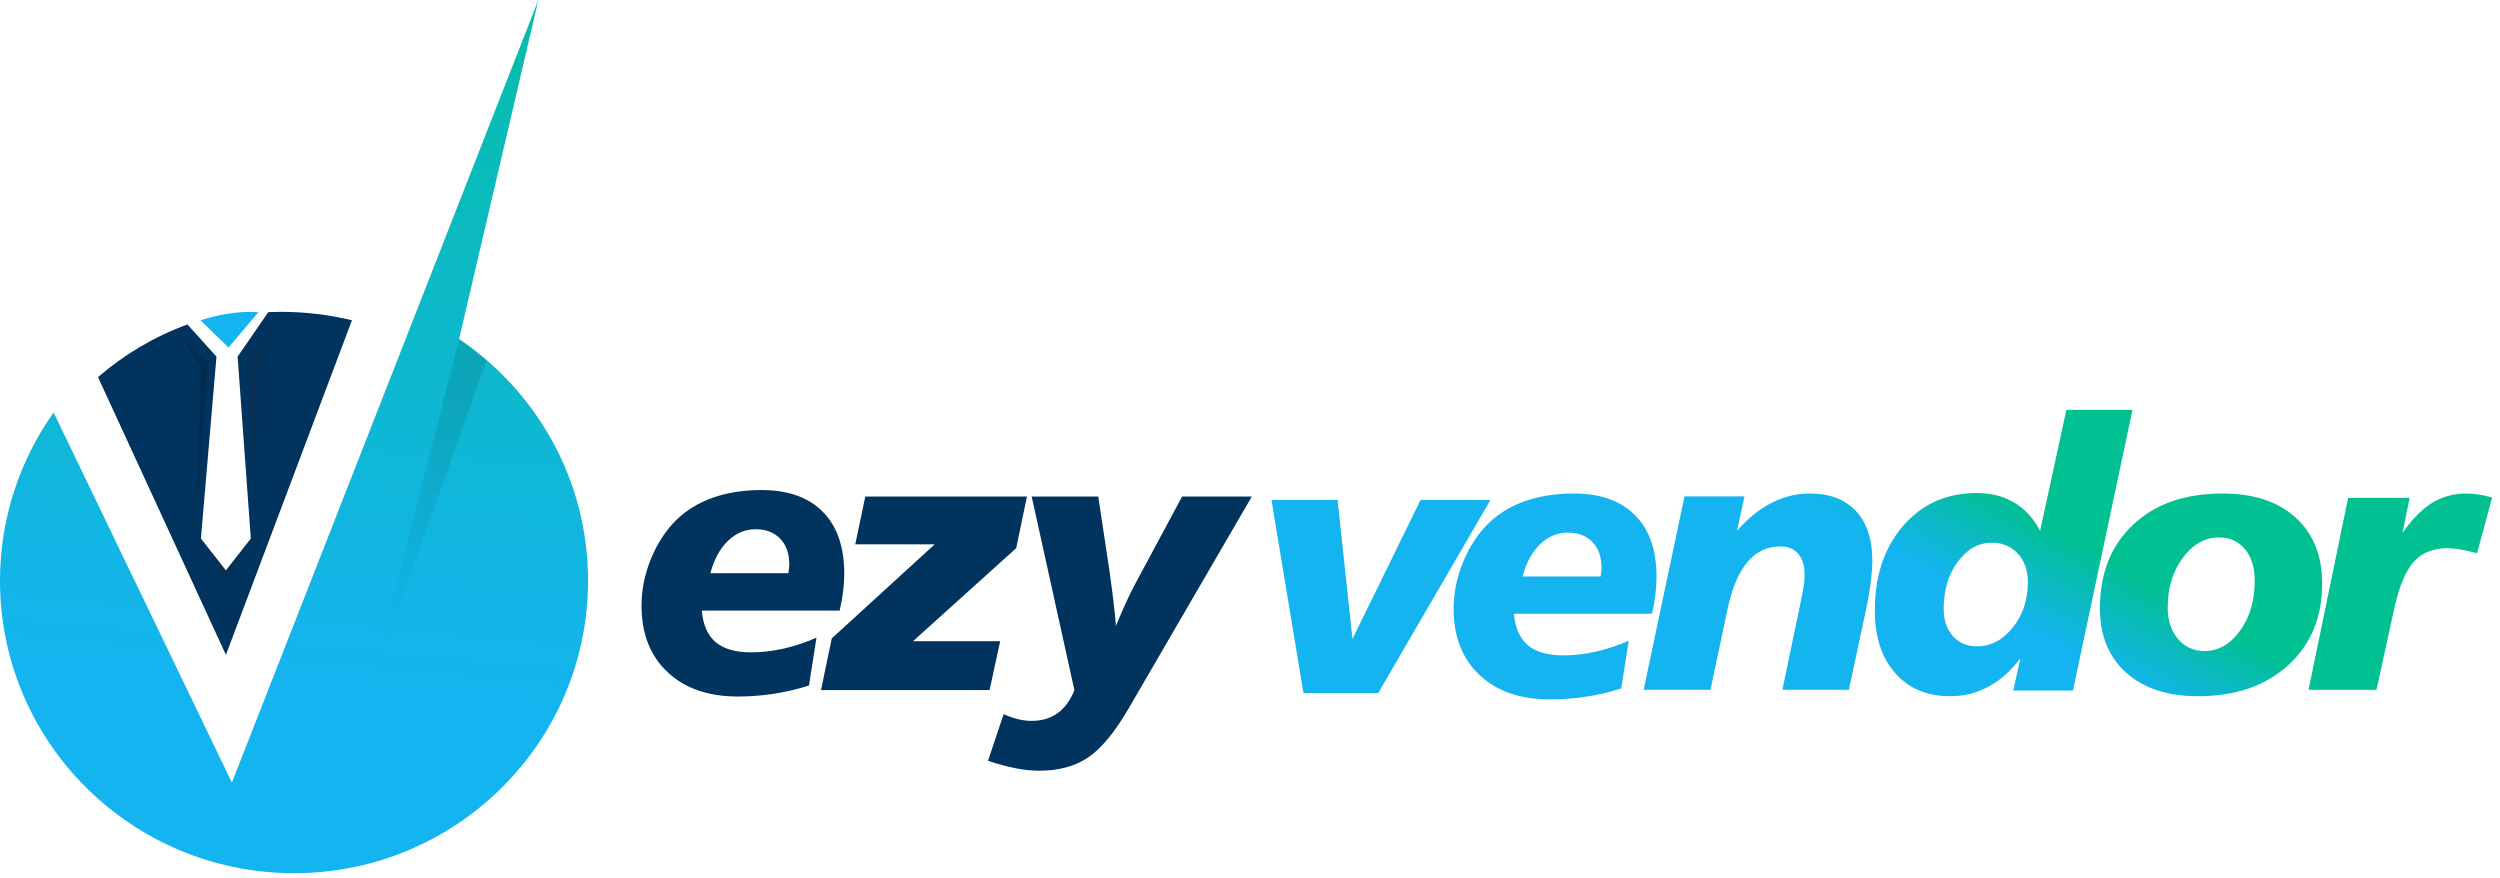
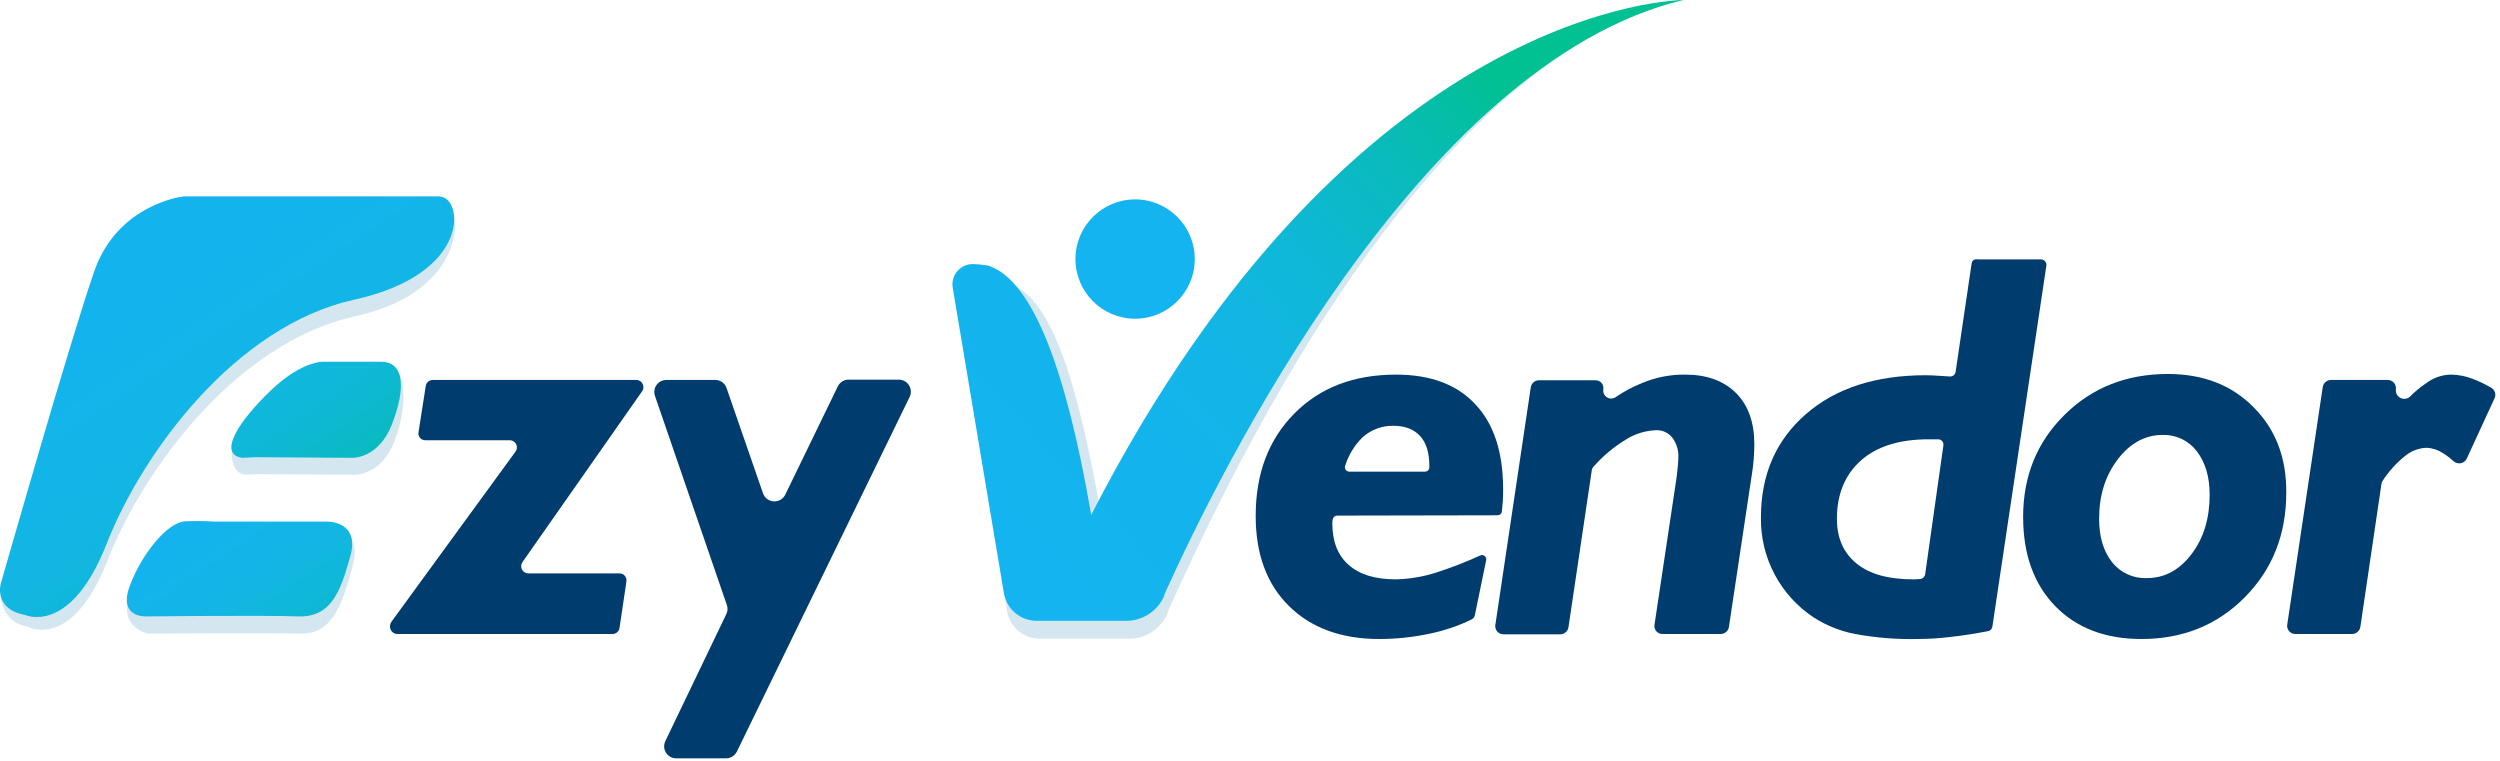
- <svg xmlns="http://www.w3.org/2000/svg" width="168px" height="59px" viewBox="0 0 168 59" version="1.1">
+ <svg xmlns="http://www.w3.org/2000/svg" width="207px" height="63px" viewBox="0 0 207 63" version="1.1">
  <defs>
-     <linearGradient x1="66.452%" y1="45.732%" x2="52.177%" y2="51.592%" id="linearGradient-1">
-       <stop stop-color="#01C092" offset="0%" />
+     <linearGradient x1="90.433%" y1="5.151%" x2="-0.646%" y2="76.722%" id="linearGradient-1">
+       <stop stop-color="#01C092" offset="15%" />
+       <stop stop-color="#04BEA3" offset="21%" />
+       <stop stop-color="#0ABABF" offset="33%" />
+       <stop stop-color="#0EB8D4" offset="46%" />
+       <stop stop-color="#12B6E4" offset="60%" />
+       <stop stop-color="#13B4ED" offset="77%" />
      <stop stop-color="#14B4F0" offset="100%" />
    </linearGradient>
-     <linearGradient x1="57.462%" y1="-25.834%" x2="50.988%" y2="78.281%" id="linearGradient-2">
-       <stop stop-color="#01C092" offset="0%" />
+     <linearGradient x1="141.421%" y1="412.526%" x2="10.711%" y2="281.342%" id="linearGradient-2">
+       <stop stop-color="#01C092" offset="15%" />
+       <stop stop-color="#04BEA3" offset="21%" />
+       <stop stop-color="#0ABABF" offset="33%" />
+       <stop stop-color="#0EB8D4" offset="46%" />
+       <stop stop-color="#12B6E4" offset="60%" />
+       <stop stop-color="#13B4ED" offset="77%" />
      <stop stop-color="#14B4F0" offset="100%" />
    </linearGradient>
-     <linearGradient x1="52.844%" y1="15.931%" x2="44.46%" y2="91.382%" id="linearGradient-3">
-       <stop stop-color="#000000" stop-opacity="0.101" offset="0%" />
-       <stop stop-color="#000000" stop-opacity="0" offset="100%" />
+     <linearGradient x1="106.991%" y1="152.526%" x2="-3.025%" y2="0.111%" id="linearGradient-3">
+       <stop stop-color="#01C092" offset="15%" />
+       <stop stop-color="#04BEA3" offset="21%" />
+       <stop stop-color="#0ABABF" offset="33%" />
+       <stop stop-color="#0EB8D4" offset="46%" />
+       <stop stop-color="#12B6E4" offset="60%" />
+       <stop stop-color="#13B4ED" offset="77%" />
+       <stop stop-color="#14B4F0" offset="100%" />
+     </linearGradient>
+     <linearGradient x1="106.984%" y1="152.519%" x2="-3.032%" y2="0.104%" id="linearGradient-4">
+       <stop stop-color="#01C092" offset="15%" />
+       <stop stop-color="#04BEA3" offset="21%" />
+       <stop stop-color="#0ABABF" offset="33%" />
+       <stop stop-color="#0EB8D4" offset="46%" />
+       <stop stop-color="#12B6E4" offset="60%" />
+       <stop stop-color="#13B4ED" offset="77%" />
+       <stop stop-color="#14B4F0" offset="100%" />
+     </linearGradient>
+     <linearGradient x1="220.265%" y1="100.332%" x2="-0.696%" y2="-39.237%" id="linearGradient-5">
+       <stop stop-color="#01C092" offset="15%" />
+       <stop stop-color="#04BEA3" offset="21%" />
+       <stop stop-color="#0ABABF" offset="33%" />
+       <stop stop-color="#0EB8D4" offset="46%" />
+       <stop stop-color="#12B6E4" offset="60%" />
+       <stop stop-color="#13B4ED" offset="77%" />
+       <stop stop-color="#14B4F0" offset="100%" />
+     </linearGradient>
+     <linearGradient x1="187.489%" y1="168.036%" x2="-106.226%" y2="-80.527%" id="linearGradient-6">
+       <stop stop-color="#01C092" offset="15%" />
+       <stop stop-color="#04BEA3" offset="21%" />
+       <stop stop-color="#0ABABF" offset="33%" />
+       <stop stop-color="#0EB8D4" offset="46%" />
+       <stop stop-color="#12B6E4" offset="60%" />
+       <stop stop-color="#13B4ED" offset="77%" />
+       <stop stop-color="#14B4F0" offset="100%" />
    </linearGradient>
  </defs>
  <g id="Page-1" stroke="none" stroke-width="1" fill="none" fill-rule="evenodd">
-     <g id="Email-Template" transform="translate(-236, -830)">
-       <g id="Group-2-Copy-2" transform="translate(236, 830)">
-         <path d="M105.754,33.164 C107.539,33.164 108.913,33.649 109.875,34.62 C110.838,35.59 111.319,36.971 111.319,38.763 C111.319,39.133 111.294,39.526 111.245,39.941 C111.196,40.357 111.118,40.79 111.012,41.242 L101.737,41.242 C101.819,42.196 102.13,42.901 102.671,43.358 C103.211,43.814 104.005,44.042 105.054,44.042 C105.766,44.042 106.497,43.958 107.246,43.789 C107.996,43.621 108.731,43.376 109.451,43.055 L108.948,46.262 C108.178,46.509 107.392,46.694 106.589,46.817 C105.787,46.94 104.98,47.002 104.169,47.002 C102.171,47.002 100.59,46.455 99.428,45.362 C98.265,44.268 97.683,42.784 97.683,40.91 C97.683,39.857 97.892,38.819 98.31,37.795 C98.727,36.772 99.288,35.906 99.993,35.199 C100.681,34.525 101.51,34.017 102.48,33.676 C103.451,33.335 104.542,33.164 105.754,33.164 Z M143.303,27.543 L139.303,46.405 L135.29,46.405 L135.769,44.244 C135.139,45.079 134.427,45.711 133.633,46.141 C132.84,46.571 131.977,46.786 131.044,46.786 C129.498,46.786 128.269,46.268 127.356,45.232 C126.444,44.197 125.988,42.795 125.988,41.026 C125.988,38.693 126.624,36.794 127.896,35.328 C129.169,33.863 130.819,33.13 132.848,33.13 C133.797,33.13 134.633,33.345 135.357,33.775 C136.081,34.205 136.66,34.837 137.094,35.672 L138.861,27.543 L143.303,27.543 Z M149.369,33.164 C151.445,33.164 153.077,33.703 154.266,34.781 C155.454,35.859 156.049,37.341 156.049,39.228 C156.049,41.49 155.288,43.315 153.765,44.703 C152.243,46.092 150.228,46.786 147.721,46.786 C145.669,46.786 144.055,46.259 142.879,45.205 C141.703,44.152 141.115,42.711 141.115,40.881 C141.115,38.529 141.857,36.655 143.343,35.259 C144.829,33.862 146.837,33.164 149.369,33.164 Z M89.885,33.597 L90.886,42.935 L95.462,33.597 L100.16,33.597 L92.618,46.57 L87.591,46.57 L85.443,33.597 L89.885,33.597 Z M121.621,33.164 C122.956,33.164 123.989,33.557 124.721,34.344 C125.454,35.13 125.82,36.236 125.82,37.662 C125.82,38.095 125.781,38.608 125.704,39.203 C125.627,39.797 125.507,40.47 125.344,41.219 L124.245,46.353 L119.778,46.353 L121.121,39.899 C121.17,39.655 121.206,39.427 121.231,39.215 C121.255,39.003 121.267,38.803 121.267,38.616 C121.267,38.013 121.125,37.546 120.84,37.216 C120.555,36.886 120.156,36.721 119.644,36.721 C118.757,36.721 118.018,37.07 117.428,37.766 C116.839,38.463 116.393,39.516 116.092,40.926 L114.945,46.353 L110.453,46.353 L113.199,33.36 L117.227,33.36 L116.727,35.67 C117.451,34.839 118.224,34.214 119.046,33.794 C119.868,33.374 120.726,33.164 121.621,33.164 Z M165.752,33.164 C166.016,33.164 166.288,33.187 166.568,33.231 C166.849,33.276 167.15,33.343 167.472,33.433 L166.457,37.178 C166.036,37.064 165.663,36.979 165.337,36.922 C165.011,36.865 164.729,36.837 164.49,36.837 C163.524,36.837 162.77,37.134 162.225,37.727 C161.681,38.321 161.243,39.346 160.914,40.802 L159.701,46.353 L155.135,46.353 L157.795,33.457 L161.928,33.457 L161.446,35.812 C162.105,34.876 162.774,34.201 163.45,33.786 C164.127,33.372 164.894,33.164 165.752,33.164 Z M149.113,36.116 C148.169,36.116 147.359,36.574 146.683,37.488 C146.007,38.403 145.669,39.518 145.669,40.832 C145.669,41.69 145.899,42.39 146.359,42.933 C146.819,43.476 147.411,43.748 148.136,43.748 C149.072,43.748 149.87,43.295 150.529,42.388 C151.189,41.482 151.518,40.363 151.518,39.032 C151.518,38.142 151.301,37.433 150.865,36.906 C150.43,36.38 149.846,36.116 149.113,36.116 Z M133.854,36.47 C132.954,36.47 132.189,36.898 131.559,37.754 C130.929,38.609 130.615,39.667 130.615,40.928 C130.615,41.673 130.819,42.277 131.228,42.739 C131.637,43.202 132.177,43.433 132.848,43.433 C133.781,43.433 134.584,43.012 135.259,42.168 C135.934,41.325 136.272,40.306 136.272,39.111 C136.272,38.325 136.047,37.688 135.597,37.201 C135.147,36.714 134.566,36.47 133.854,36.47 Z M105.361,35.791 C104.657,35.791 104.034,36.052 103.494,36.574 C102.953,37.097 102.56,37.818 102.314,38.739 L107.56,38.739 C107.584,38.574 107.601,38.449 107.609,38.363 C107.617,38.276 107.621,38.2 107.621,38.134 C107.621,37.411 107.416,36.84 107.007,36.42 C106.597,36.001 106.049,35.791 105.361,35.791 Z" id="Combined-Shape" fill="url(#linearGradient-1)" />
-         <path d="M73.803,33.365 L74.586,38.567 L74.586,38.616 C74.782,39.957 74.916,41.106 74.99,42.063 C75.218,41.507 75.438,40.996 75.65,40.53 C75.862,40.063 76.058,39.663 76.237,39.327 L79.441,33.365 L84.125,33.365 L75.858,47.584 C74.92,49.195 74.011,50.299 73.131,50.896 C72.25,51.493 71.15,51.792 69.829,51.792 C69.34,51.792 68.814,51.737 68.251,51.626 C67.689,51.516 67.069,51.35 66.393,51.129 L67.444,47.989 C67.787,48.144 68.113,48.259 68.423,48.332 C68.732,48.406 69.034,48.443 69.328,48.443 C70.004,48.443 70.583,48.271 71.064,47.927 C71.545,47.584 71.924,47.069 72.201,46.382 L69.328,33.365 L73.803,33.365 Z M51.174,32.931 C52.957,32.931 54.33,33.418 55.291,34.391 C56.253,35.363 56.734,36.748 56.734,38.545 C56.734,38.916 56.709,39.31 56.66,39.726 C56.611,40.143 56.533,40.578 56.427,41.031 L47.16,41.031 C47.242,41.987 47.553,42.694 48.093,43.152 C48.633,43.609 49.427,43.838 50.474,43.838 C51.186,43.838 51.916,43.754 52.665,43.585 C53.414,43.416 54.148,43.17 54.868,42.849 L54.365,46.064 C53.596,46.311 52.81,46.497 52.008,46.621 C51.206,46.744 50.401,46.806 49.591,46.806 C47.594,46.806 46.015,46.258 44.853,45.161 C43.691,44.065 43.11,42.577 43.11,40.697 C43.11,39.642 43.319,38.601 43.736,37.575 C44.153,36.548 44.714,35.681 45.418,34.972 C46.105,34.296 46.933,33.787 47.903,33.445 C48.873,33.102 49.963,32.931 51.174,32.931 Z M69.012,33.365 L68.289,36.836 L61.357,43.087 L67.211,43.087 L66.501,46.372 L55.172,46.372 L55.894,42.901 L62.814,36.577 L57.474,36.577 L58.148,33.365 L69.012,33.365 Z M50.781,35.565 C50.077,35.565 49.455,35.827 48.915,36.35 C48.375,36.874 47.983,37.598 47.737,38.521 L52.978,38.521 C53.003,38.356 53.019,38.23 53.027,38.144 C53.035,38.057 53.039,37.981 53.039,37.915 C53.039,37.189 52.835,36.616 52.426,36.196 C52.016,35.775 51.468,35.565 50.781,35.565 Z" id="Combined-Shape" fill="#00335D" />
-         <g id="Group">
-           <path d="M30.851,22.782 L36.178,0 L26.932,23.61 L26.933,23.61 L15.584,52.588 L3.603,27.719 C1.336,30.918 0,34.816 0,39.026 C0,49.879 8.846,58.678 19.759,58.678 C30.671,58.678 39.518,49.879 39.518,39.026 C39.518,32.266 36.077,26.317 30.851,22.782" id="Fill-18" fill="url(#linearGradient-2)" />
-           <path d="M23.651,21.523 C22.127,21.156 20.539,20.956 18.903,20.956 C18.61,20.956 18.318,20.963 18.028,20.975 L15.967,23.965 L16.855,36.194 L15.178,38.336 L13.501,36.194 L14.547,23.965 L12.595,21.802 C10.375,22.614 8.344,23.822 6.586,25.342 L15.182,44.008 L23.651,21.523 Z" id="Fill-21" fill="#00335D" />
-           <path d="M15.355,23.351 L17.364,20.985 C17.364,20.985 15.857,20.77 13.472,21.523 L15.355,23.351 Z" id="Fill-23" fill="#14B4F0" />
-           <polygon id="Path-7" fill="url(#linearGradient-3)" points="30.858 22.769 24.848 46.358 32.7 24.205" />
-           <path d="M12.034,22.443 C12.573,23.133 13.219,23.764 13.972,24.335 L13.263,34.149 L13.472,24.59 L12.034,22.443 Z" id="Path-8" fill-opacity="0.296" fill="#000000" opacity="0.459" />
-           <polygon id="Path-9" fill="#142B4A" opacity="0.459" points="18.555 21.563 16.728 24.292 17.067 33.21 17.364 24.483" />
-           <polygon id="Path-10" fill="#142B4A" opacity="0.517" points="13.502 36.207 15.189 38.35 16.861 36.199 15.189 38.894" />
+     <g id="Login-User" transform="translate(-579, -82)">
+       <g id="Asset-1" transform="translate(579, 82)">
+         <path d="M139.227,0.026 C117.309,5.278 101.085,40.95 96.72,50.596 C96.691,50.643 96.673,50.697 96.668,50.752 L96.668,50.778 C96.144,52.053 94.901,52.885 93.522,52.884 L86.086,52.884 C84.749,52.878 83.609,51.914 83.382,50.596 L80.6,25.298 C80.518,24.801 80.663,24.294 80.996,23.916 C81.328,23.538 81.813,23.33 82.316,23.348 C82.69,23.362 83.064,23.397 83.434,23.452 C83.525,23.462 83.613,23.489 83.694,23.53 C87.126,24.804 89.31,31.668 91.442,44.122 C113.279,1.482 139.227,0.026 139.227,0.026 Z" id="Path" fill="#2988B7" opacity="0.2" />
+         <path d="M139.383,0 C117.465,5.252 100.825,39.468 96.46,49.114 C96.431,49.161 96.413,49.215 96.408,49.27 L96.408,49.296 C95.884,50.571 94.641,51.403 93.262,51.402 L85.826,51.402 C84.489,51.396 83.349,50.432 83.122,49.114 L78.884,23.816 C78.802,23.319 78.947,22.812 79.28,22.434 C79.612,22.056 80.097,21.848 80.6,21.866 C80.974,21.88 81.348,21.915 81.718,21.97 C81.809,21.98 81.897,22.007 81.978,22.048 C85.41,23.322 88.218,30.186 90.35,42.64 C112.187,0.026 139.383,0 139.383,0 Z" id="Path" fill="url(#linearGradient-1)" />
+         <path d="M139.539,31.018 C141.333,31.018 142.737,31.538 143.751,32.552 C144.765,33.566 145.259,34.996 145.259,36.79 C145.259,37.206 145.233,37.596 145.207,38.012 C145.181,38.428 145.129,38.766 145.077,39.13 L143.153,51.922 C143.098,52.241 142.827,52.479 142.503,52.494 L137.641,52.494 C137.45,52.494 137.269,52.41 137.144,52.266 C137.019,52.121 136.963,51.929 136.991,51.74 L138.785,39.78 C138.837,39.39 138.889,39.026 138.915,38.688 C138.941,38.35 138.967,38.116 138.967,37.908 C139.003,37.313 138.828,36.723 138.473,36.244 C138.155,35.838 137.663,35.606 137.147,35.62 C136.232,35.649 135.342,35.927 134.573,36.426 C133.593,37.027 132.707,37.772 131.947,38.636 C131.855,38.736 131.8,38.864 131.791,39 L129.867,51.948 C129.812,52.267 129.543,52.504 129.22,52.52 L124.462,52.52 C124.272,52.516 124.093,52.431 123.97,52.287 C123.846,52.144 123.788,51.954 123.812,51.766 L126.75,32.058 C126.806,31.739 127.076,31.501 127.4,31.486 L132.106,31.486 C132.299,31.481 132.484,31.562 132.61,31.709 C132.736,31.855 132.79,32.05 132.756,32.24 L132.756,32.24 C132.715,32.498 132.831,32.755 133.051,32.896 C133.271,33.037 133.553,33.034 133.77,32.89 C134.452,32.42 135.185,32.028 135.954,31.72 C137.088,31.241 138.309,31.002 139.539,31.018 Z" id="Path" fill="#003C6E" />
+         <path d="M202.979,31.018 C203.594,31.031 204.202,31.154 204.773,31.382 C205.296,31.582 205.8,31.825 206.281,32.11 C206.588,32.29 206.701,32.677 206.541,32.994 L204.253,37.96 C204.162,38.16 203.981,38.305 203.766,38.351 C203.551,38.397 203.327,38.339 203.161,38.194 C202.888,37.943 202.592,37.716 202.277,37.518 C201.875,37.251 201.408,37.099 200.925,37.076 C200.245,37.101 199.594,37.358 199.079,37.804 C198.381,38.374 197.776,39.049 197.285,39.806 C197.224,39.89 197.188,39.989 197.181,40.092 L195.439,51.896 C195.391,52.234 195.105,52.487 194.763,52.494 L190.06,52.494 C189.861,52.498 189.67,52.413 189.539,52.263 C189.408,52.112 189.351,51.911 189.384,51.714 L192.322,32.058 C192.37,31.72 192.657,31.467 192.998,31.46 L197.704,31.46 C197.902,31.46 198.09,31.546 198.22,31.696 C198.349,31.846 198.408,32.044 198.38,32.24 L198.38,32.24 C198.344,32.532 198.494,32.814 198.756,32.948 C199.017,33.082 199.335,33.038 199.55,32.838 C199.96,32.419 200.413,32.044 200.902,31.72 C201.5,31.267 202.229,31.02 202.979,31.018 Z" id="Path" fill="#003C6E" />
+         <path d="M163.251,21.814 L161.925,30.784 C161.892,31.015 161.69,31.183 161.457,31.174 C161.197,31.148 160.911,31.148 160.651,31.122 C160.235,31.096 159.845,31.07 159.455,31.07 C155.321,31.07 151.993,32.136 149.523,34.294 C147.053,36.452 145.805,39.286 145.805,42.848 C145.754,46.182 147.412,49.311 150.199,51.142 C151.24,51.802 152.395,52.261 153.605,52.494 C155.303,52.808 157.028,52.947 158.753,52.91 C159.701,52.908 160.647,52.848 161.587,52.728 C162.523,52.624 163.537,52.468 164.603,52.26 C164.79,52.229 164.937,52.083 164.967,51.896 L169.439,21.996 C169.457,21.867 169.419,21.736 169.335,21.637 C169.25,21.538 169.128,21.479 168.997,21.476 L163.771,21.476 C163.459,21.424 163.28,21.58 163.251,21.814 Z M159.403,47.554 C159.368,47.763 159.198,47.922 158.987,47.944 L158.883,47.944 C158.737,47.962 158.589,47.971 158.441,47.97 C156.387,47.97 154.827,47.554 153.735,46.67 C152.643,45.786 152.097,44.564 152.097,42.952 C152.097,40.898 152.773,39.286 154.099,38.116 C155.425,36.946 157.297,36.374 159.689,36.374 L160.495,36.374 C160.623,36.379 160.743,36.439 160.823,36.539 C160.903,36.639 160.935,36.768 160.911,36.894 L159.403,47.554 Z" id="Shape" fill="#003C6E" />
+         <path d="M186.599,33.722 C184.779,31.876 182.413,30.966 179.501,30.966 C176.095,30.966 173.235,32.084 170.947,34.346 C168.659,36.608 167.515,39.416 167.515,42.796 C167.515,45.89 168.399,48.36 170.167,50.18 C171.935,52 174.327,52.91 177.317,52.91 C180.723,52.91 183.583,51.766 185.871,49.452 C188.159,47.138 189.303,44.252 189.303,40.794 C189.329,37.908 188.419,35.542 186.599,33.722 Z M181.451,45.89 C180.437,47.216 179.215,47.866 177.759,47.866 C176.64,47.914 175.566,47.42 174.873,46.54 C174.171,45.656 173.807,44.46 173.807,42.952 C173.807,41.002 174.327,39.364 175.367,38.012 C176.407,36.66 177.655,36.01 179.085,36.01 C180.184,35.984 181.229,36.487 181.893,37.362 C182.595,38.272 182.959,39.468 182.959,40.95 C182.959,42.926 182.465,44.564 181.451,45.89 L181.451,45.89 Z" id="Shape" fill="#003C6E" />
+         <path d="M122.145,33.462 C120.611,31.824 118.427,31.018 115.593,31.018 C112.109,31.018 109.301,32.084 107.169,34.242 C105.037,36.4 103.971,39.208 103.971,42.718 C103.971,45.864 104.881,48.36 106.727,50.18 C108.573,52 111.069,52.91 114.215,52.91 C115.614,52.909 117.008,52.76 118.375,52.468 C119.572,52.224 120.734,51.831 121.833,51.298 C121.982,51.231 122.089,51.095 122.119,50.934 L123.055,46.384 C123.083,46.253 123.034,46.118 122.93,46.036 C122.825,45.953 122.682,45.937 122.561,45.994 C121.36,46.542 120.127,47.02 118.869,47.424 C117.8,47.76 116.688,47.944 115.567,47.97 C113.877,47.97 112.577,47.58 111.667,46.774 C110.757,45.968 110.315,44.824 110.315,43.316 C110.315,43.22 110.324,43.124 110.341,43.03 L110.341,43.03 C110.365,42.844 110.518,42.702 110.705,42.692 L123.991,42.666 C124.174,42.668 124.329,42.535 124.355,42.354 C124.381,42.068 124.407,41.808 124.433,41.522 C124.459,41.132 124.459,40.742 124.459,40.378 C124.433,37.388 123.679,35.074 122.145,33.462 Z M117.985,39.052 L111.719,39.052 C111.6,39.05 111.49,38.991 111.423,38.892 C111.355,38.794 111.34,38.67 111.381,38.558 C111.661,37.673 112.151,36.87 112.811,36.218 C113.507,35.584 114.419,35.24 115.359,35.256 C116.347,35.256 117.075,35.542 117.595,36.114 C118.115,36.686 118.349,37.518 118.349,38.61 L118.349,38.662 C118.357,38.763 118.323,38.863 118.253,38.937 C118.184,39.011 118.087,39.053 117.985,39.052 Z" id="Shape" fill="#003C6E" />
+         <circle id="Oval" fill="url(#linearGradient-2)" fill-rule="nonzero" cx="93.987" cy="21.45" r="4.94" />
+         <path d="M32.289,51.87 L32.289,51.844 C32.296,51.725 32.332,51.609 32.393,51.506 L42.689,37.388 C42.818,37.21 42.837,36.975 42.739,36.778 C42.641,36.582 42.441,36.456 42.221,36.452 L35.227,36.452 C35.055,36.458 34.889,36.384 34.778,36.253 C34.666,36.121 34.621,35.945 34.655,35.776 L35.253,31.954 C35.298,31.672 35.54,31.463 35.825,31.46 L52.673,31.46 C52.833,31.457 52.987,31.519 53.099,31.632 C53.212,31.745 53.274,31.899 53.271,32.058 L53.271,32.058 C53.277,32.179 53.24,32.299 53.167,32.396 L43.261,46.54 C43.132,46.722 43.116,46.962 43.22,47.16 C43.325,47.358 43.532,47.48 43.755,47.476 L51.295,47.476 C51.466,47.475 51.629,47.55 51.739,47.68 C51.85,47.811 51.897,47.984 51.867,48.152 L51.295,52 C51.251,52.282 51.009,52.491 50.723,52.494 L32.861,52.494 C32.537,52.467 32.288,52.195 32.289,51.87 Z" id="Fill-2" fill="#003C6E" />
+         <path d="M69.365,32.006 L65.023,40.95 C64.847,41.314 64.47,41.537 64.066,41.514 C63.662,41.491 63.311,41.228 63.177,40.846 L60.161,32.136 C60.031,31.73 59.652,31.457 59.225,31.46 L55.169,31.46 C54.847,31.461 54.545,31.618 54.359,31.882 C54.173,32.145 54.127,32.482 54.233,32.786 L60.187,50.102 C60.275,50.35 60.256,50.623 60.135,50.856 L55.091,61.36 C54.941,61.671 54.962,62.038 55.147,62.329 C55.333,62.62 55.656,62.795 56.001,62.79 L60.109,62.79 C60.498,62.793 60.853,62.57 61.019,62.218 L75.319,32.864 C75.47,32.553 75.449,32.186 75.263,31.895 C75.078,31.604 74.755,31.429 74.409,31.434 L70.327,31.434 C69.92,31.409 69.538,31.636 69.365,32.006 Z" id="Fill-3" fill="#003C6E" />
+         <g id="Group" opacity="0.2" transform="translate(0, 16.38)" fill="#2988B7" fill-rule="nonzero">
+           <path d="M2.259,35.49 C2.259,35.49 5.925,37.622 8.915,30.004 C11.905,22.386 19.627,11.96 29.429,9.802 C39.231,7.644 38.399,0 36.475,0 C34.551,0 15.363,1.274 15.363,1.274 C15.363,1.274 9.981,1.872 8.031,7.41 C6.081,12.948 0.049,32.318 0.049,32.318 C0.049,32.318 -0.26,35.048 2.259,35.49 Z" id="Path" />
+           <path d="M17.833,27.56 L27.271,26.936 C27.271,26.936 30.027,27.508 29.221,30.42 C28.415,33.332 27.661,36.166 24.879,36.088 C22.097,36.01 12.295,36.088 12.295,36.088 C12.295,36.088 9.773,35.594 10.735,32.968 C11.697,30.342 14.063,27.638 15.597,27.586 C16.342,27.537 17.088,27.528 17.833,27.56 Z" id="Path" />
+           <path d="M21.395,22.88 L29.351,22.932 C29.351,22.932 31.535,23.036 32.653,20.176 C33.771,17.316 33.771,13.702 31.743,13.702 L27.167,13.702 C27.167,13.702 26.413,17.342 22.669,17.316 C19.159,17.29 18.197,22.646 20.277,22.932 L21.395,22.88 Z" id="Path" />
        </g>
+         <path d="M2.051,50.908 C2.051,50.908 5.717,52.624 8.707,45.006 C11.697,37.388 19.419,26.962 29.221,24.804 C39.023,22.646 38.191,16.276 36.267,16.276 L15.155,16.276 C15.155,16.276 9.773,16.874 7.823,22.412 C5.873,27.95 0.049,48.386 0.049,48.386 C0.049,48.386 -0.497,50.44 2.051,50.908 Z" id="Path" fill="url(#linearGradient-3)" fill-rule="nonzero" />
+         <path d="M2.181,50.908 C2.181,50.908 5.847,52.624 8.837,45.006 C11.827,37.388 19.549,26.962 29.351,24.804 C39.153,22.646 38.321,16.276 36.397,16.276 L15.285,16.276 C15.285,16.276 9.903,16.874 7.953,22.412 C6.003,27.95 0.179,48.386 0.179,48.386 C0.179,48.386 -0.367,50.44 2.181,50.908 Z" id="Path" fill="url(#linearGradient-4)" fill-rule="nonzero" />
+         <path d="M17.625,43.186 L27.063,43.186 C27.063,43.186 29.819,43.108 29.013,46.02 C28.207,48.932 27.453,51.142 24.671,51.038 C21.889,50.934 12.087,51.038 12.087,51.038 C12.087,51.038 9.773,51.168 10.735,48.542 C11.697,45.916 13.855,43.212 15.363,43.16 C16.871,43.108 17.625,43.186 17.625,43.186 Z" id="Path" fill="url(#linearGradient-5)" fill-rule="nonzero" />
+         <path d="M21.187,37.856 L29.143,37.908 C29.143,37.908 31.327,38.012 32.445,35.152 C33.563,32.292 33.563,29.952 31.535,29.952 L26.959,29.952 C26.959,29.952 25.165,29.718 22.461,32.292 C19.757,34.866 17.989,37.622 20.069,37.908 L21.187,37.856 Z" id="Path" fill="url(#linearGradient-6)" fill-rule="nonzero" />
      </g>
    </g>
  </g>
</svg>
